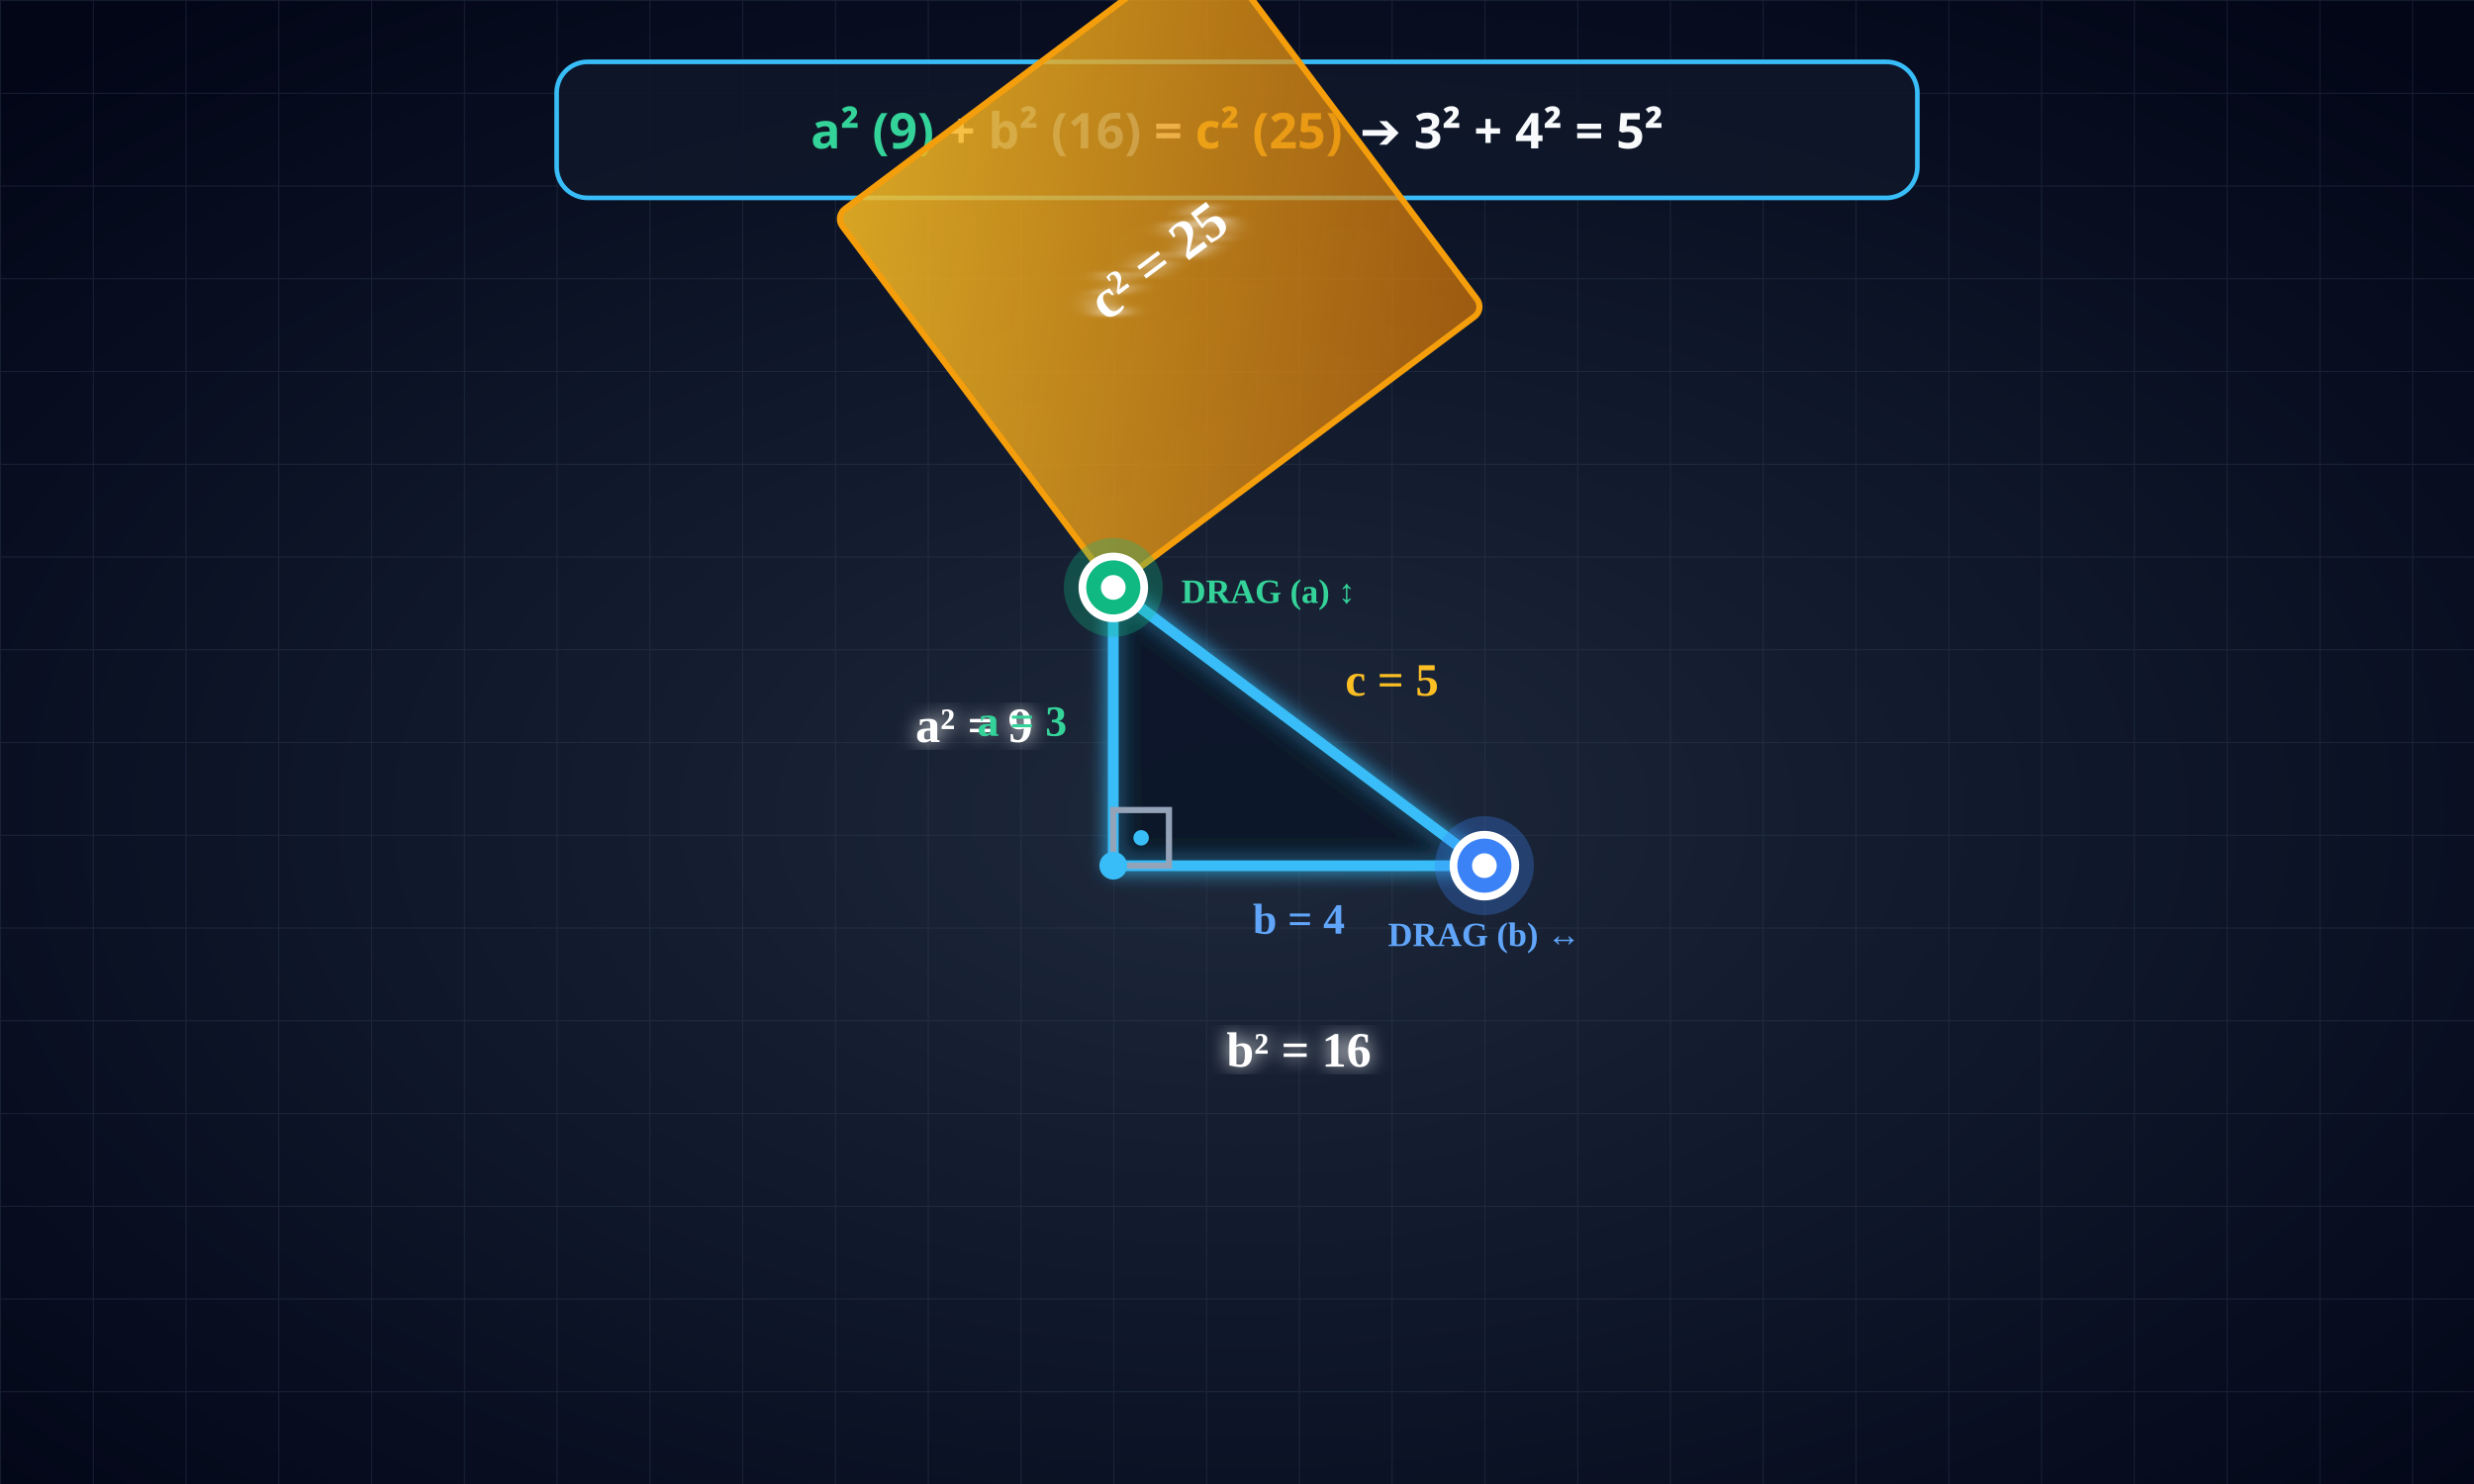
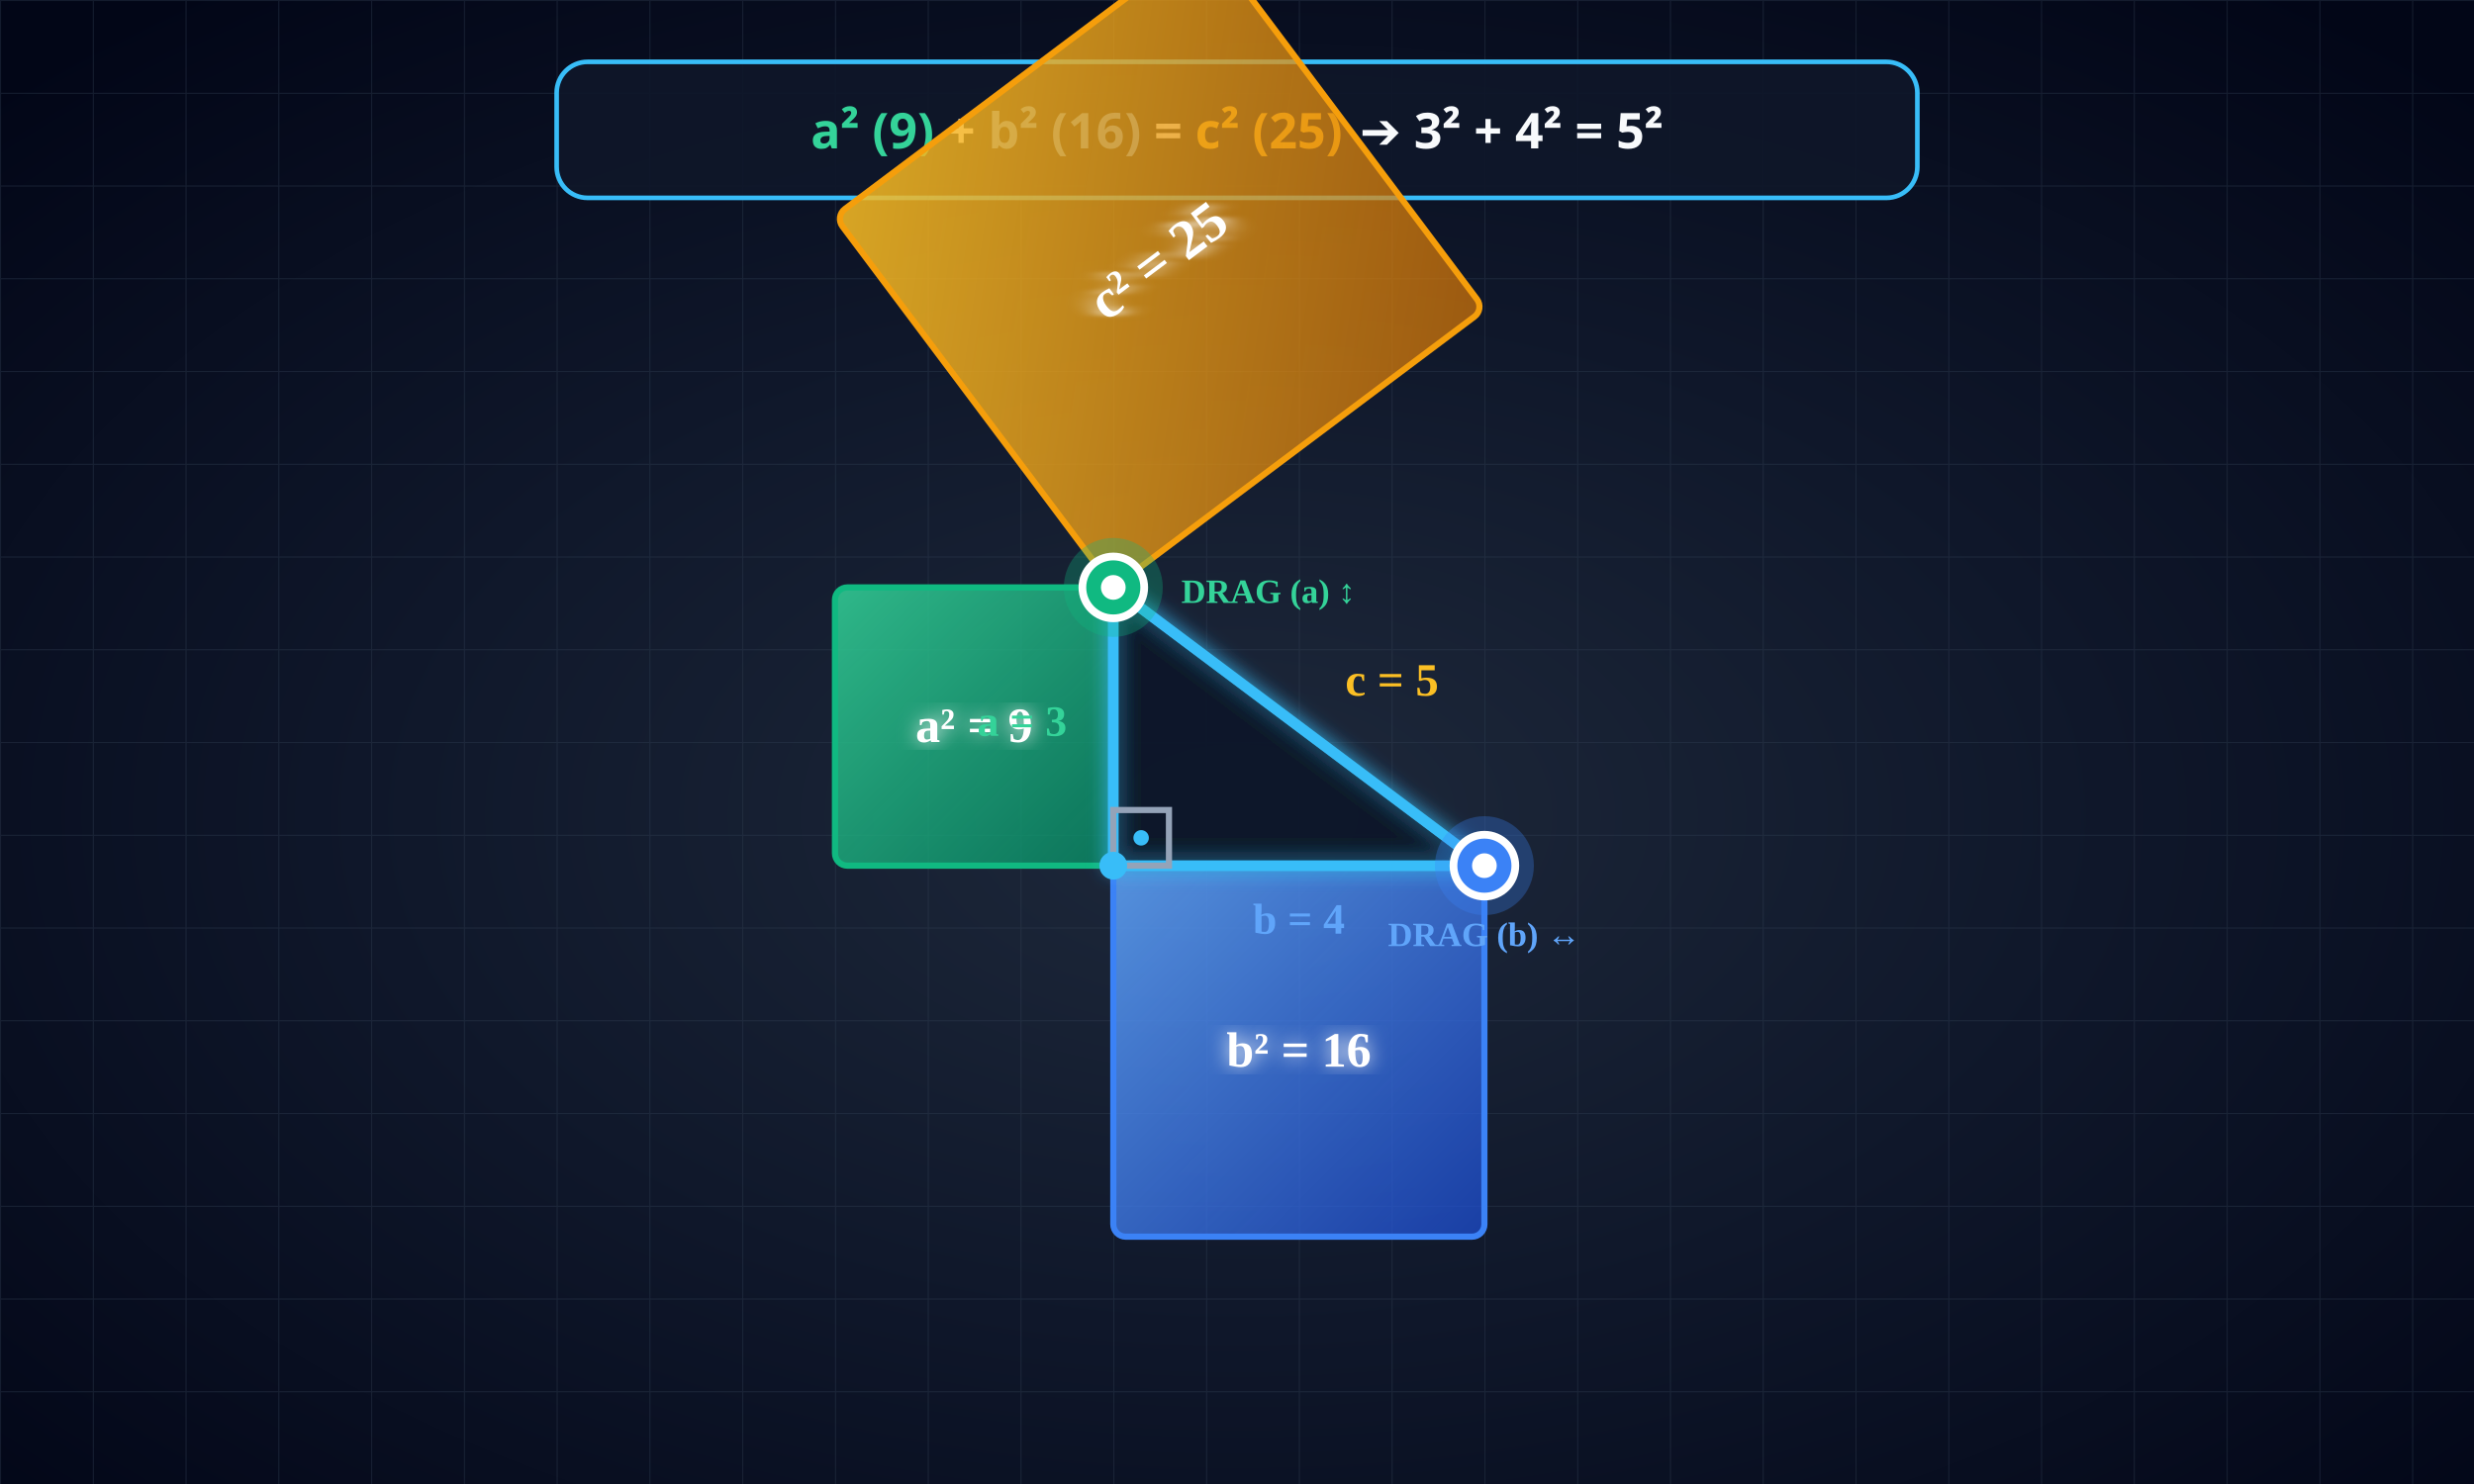
<svg xmlns="http://www.w3.org/2000/svg" viewBox="0 0 800 480">
  <defs>
    <radialGradient id="pyth-bg-glow" cx="50%" cy="55%" r="70%">
      <stop offset="0%" stop-color="#1e293b" />
      <stop offset="50%" stop-color="#0f172a" />
      <stop offset="100%" stop-color="#020617" />
    </radialGradient>
    <linearGradient id="pyth-grad-a" x1="0" y1="0" x2="1" y2="1">
      <stop offset="0%" stop-color="#34d399" stop-opacity="0.85" />
      <stop offset="100%" stop-color="#059669" stop-opacity="0.7" />
    </linearGradient>
    <linearGradient id="pyth-grad-b" x1="0" y1="0" x2="1" y2="1">
      <stop offset="0%" stop-color="#60a5fa" stop-opacity="0.85" />
      <stop offset="100%" stop-color="#1d4ed8" stop-opacity="0.7" />
    </linearGradient>
    <linearGradient id="pyth-grad-c" x1="0" y1="0" x2="1" y2="1">
      <stop offset="0%" stop-color="#fbbf24" stop-opacity="0.85" />
      <stop offset="100%" stop-color="#d97706" stop-opacity="0.7" />
    </linearGradient>
    <filter id="pyth-glow" x="-20%" y="-20%" width="140%" height="140%">
      <feGaussianBlur stdDeviation="3" result="blur" />
      <feMerge>
        <feMergeNode in="blur" />
        <feMergeNode in="SourceGraphic" />
      </feMerge>
    </filter>
    <pattern id="pyth-grid" width="30" height="30" patternUnits="userSpaceOnUse">
      <path d="M 30 0 L 0 0 0 30" fill="none" stroke="#334155" stroke-width="0.7" opacity="0.35" />
    </pattern>
  </defs>
  <rect width="800" height="480" fill="url(#pyth-bg-glow)" />
  <rect width="800" height="480" fill="url(#pyth-grid)" />
  <g transform="translate(180, 20)">
    <rect width="440" height="44" rx="10" fill="#0f172a" fill-opacity="0.9" stroke="#38bdf8" stroke-width="1.5" />
-     <text x="220" y="28" fill="#f8fafc" font-size="16" font-weight="800" text-anchor="middle" font-family="sans-serif">
+     <text id="pyth-banner-text" x="220" y="28" fill="#f8fafc" font-size="16" font-weight="800" text-anchor="middle" font-family="sans-serif">
      <tspan fill="#34d399">a² (9)</tspan> + <tspan fill="#60a5fa">b² (16)</tspan> = <tspan fill="#fbbf24">c² (25)</tspan> ➔ 3² + 4² = 5²
    </text>
  </g>
  <g id="pyth-group-a">
-     <rect id="pyth-rect-a" x="360" y="190" width="0" height="90" fill="url(#pyth-grad-a)" stroke="#10b981" stroke-width="2" rx="4" data-draggable="pyth-handle-a" style="cursor:ns-resize;" />
+     <rect id="pyth-rect-a" x="270" y="190" width="90" height="90" fill="url(#pyth-grad-a)" stroke="#10b981" stroke-width="2" rx="4" />
    <g id="pyth-grid-a" opacity="0.4" stroke="#ffffff" stroke-width="0.8" pointer-events="none" />
    <text id="pyth-txt-a" x="315" y="240" fill="#ffffff" font-size="16" font-weight="800" text-anchor="middle" opacity="1" filter="url(#pyth-glow)" pointer-events="none">a² = 9</text>
  </g>
  <g id="pyth-group-b">
-     <rect id="pyth-rect-b" x="360" y="280" width="120" height="0" fill="url(#pyth-grad-b)" stroke="#3b82f6" stroke-width="2" rx="4" data-draggable="pyth-handle-b" style="cursor:ew-resize;" />
+     <rect id="pyth-rect-b" x="360" y="280" width="120" height="120" fill="url(#pyth-grad-b)" stroke="#3b82f6" stroke-width="2" rx="4" />
    <g id="pyth-grid-b" opacity="0.4" stroke="#ffffff" stroke-width="0.8" pointer-events="none" />
    <text id="pyth-txt-b" x="420" y="345" fill="#ffffff" font-size="16" font-weight="800" text-anchor="middle" opacity="1" filter="url(#pyth-glow)" pointer-events="none">b² = 16</text>
  </g>
  <g id="pyth-group-c" transform="translate(360, 190) rotate(-36.87)">
    <rect id="pyth-rect-c" x="0" y="-150" width="150" height="150" fill="url(#pyth-grad-c)" stroke="#f59e0b" stroke-width="2" rx="4" opacity="1" />
    <g id="pyth-grid-c" opacity="0.4" stroke="#ffffff" stroke-width="0.8" pointer-events="none" />
    <text id="pyth-txt-c" x="75" y="-70" fill="#ffffff" font-size="18" font-weight="800" text-anchor="middle" opacity="1" filter="url(#pyth-glow)" pointer-events="none">c² = 25</text>
  </g>
  <polygon id="pyth-triangle" points="360,280 480,280 360,190" fill="#0f172a" fill-opacity="0.8" stroke="#38bdf8" stroke-width="3.5" filter="url(#pyth-glow)" />
  <rect x="360" y="262" width="18" height="18" fill="none" stroke="#94a3b8" stroke-width="2" />
  <circle cx="369" cy="271" r="2.5" fill="#38bdf8" />
-   <text x="345" y="238" fill="#34d399" font-size="14" font-weight="700" text-anchor="end">a = 3</text>
-   <text x="420" y="302" fill="#60a5fa" font-size="14" font-weight="700" text-anchor="middle">b = 4</text>
-   <text x="435" y="225" fill="#fbbf24" font-size="15" font-weight="800">c = 5</text>
+   <text id="pyth-lbl-a" x="345" y="238" fill="#34d399" font-size="14" font-weight="700" text-anchor="end">a = 3</text>
+   <text id="pyth-lbl-b" x="420" y="302" fill="#60a5fa" font-size="14" font-weight="700" text-anchor="middle">b = 4</text>
+   <text id="pyth-lbl-c" x="435" y="225" fill="#fbbf24" font-size="15" font-weight="800">c = 5</text>
  <circle cx="360" cy="280" r="4.5" fill="#38bdf8" />
  <g id="pyth-handle-a" data-draggable="pyth-handle-a" data-pedagogical="pyth-handle-a" transform="translate(360, 190)" style="cursor:ns-resize;">
    <circle r="34" fill="transparent" pointer-events="all" />
    <circle r="16" fill="#10b981" fill-opacity="0.3" pointer-events="none" />
    <circle r="10" fill="#10b981" stroke="#ffffff" stroke-width="2.5" pointer-events="none" />
    <circle r="4" fill="#ffffff" pointer-events="none" />
    <text x="22" y="5" fill="#34d399" font-size="11" font-weight="900" pointer-events="none">DRAG (a) ↕</text>
  </g>
  <g id="pyth-handle-b" data-draggable="pyth-handle-b" data-pedagogical="pyth-handle-b" transform="translate(480, 280)" style="cursor:ew-resize;">
    <circle r="34" fill="transparent" pointer-events="all" />
    <circle r="16" fill="#3b82f6" fill-opacity="0.3" pointer-events="none" />
    <circle r="10" fill="#3b82f6" stroke="#ffffff" stroke-width="2.5" pointer-events="none" />
    <circle r="4" fill="#ffffff" pointer-events="none" />
    <text x="0" y="26" fill="#60a5fa" font-size="11" font-weight="900" text-anchor="middle" pointer-events="none">DRAG (b) ↔</text>
  </g>
</svg>
